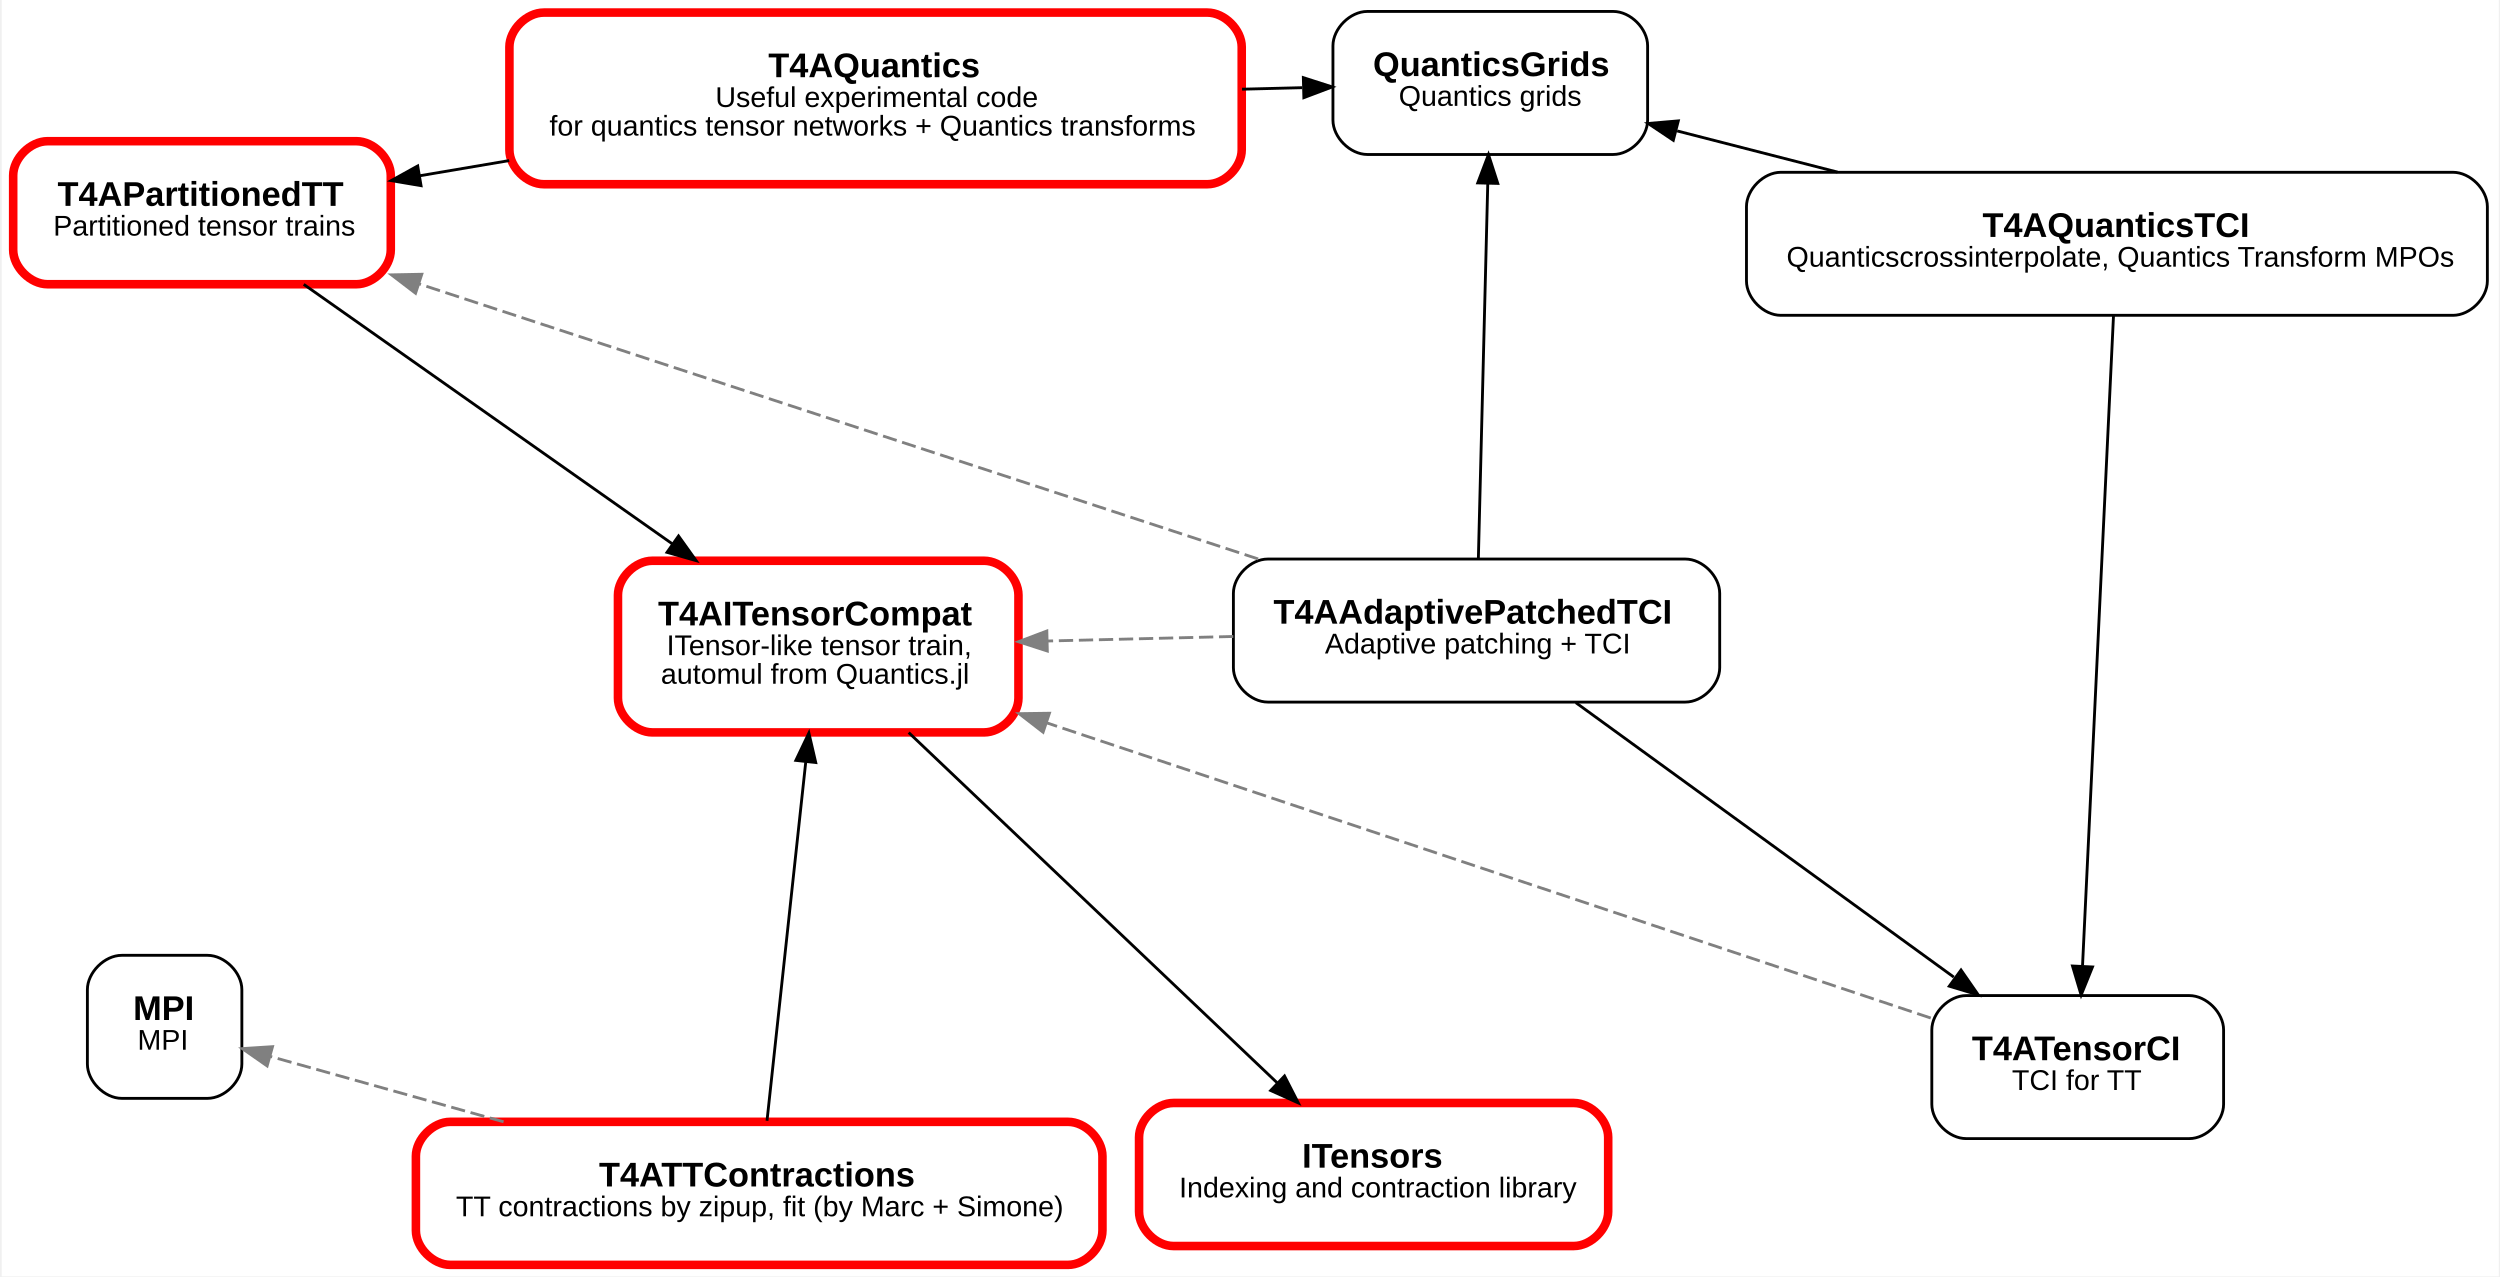
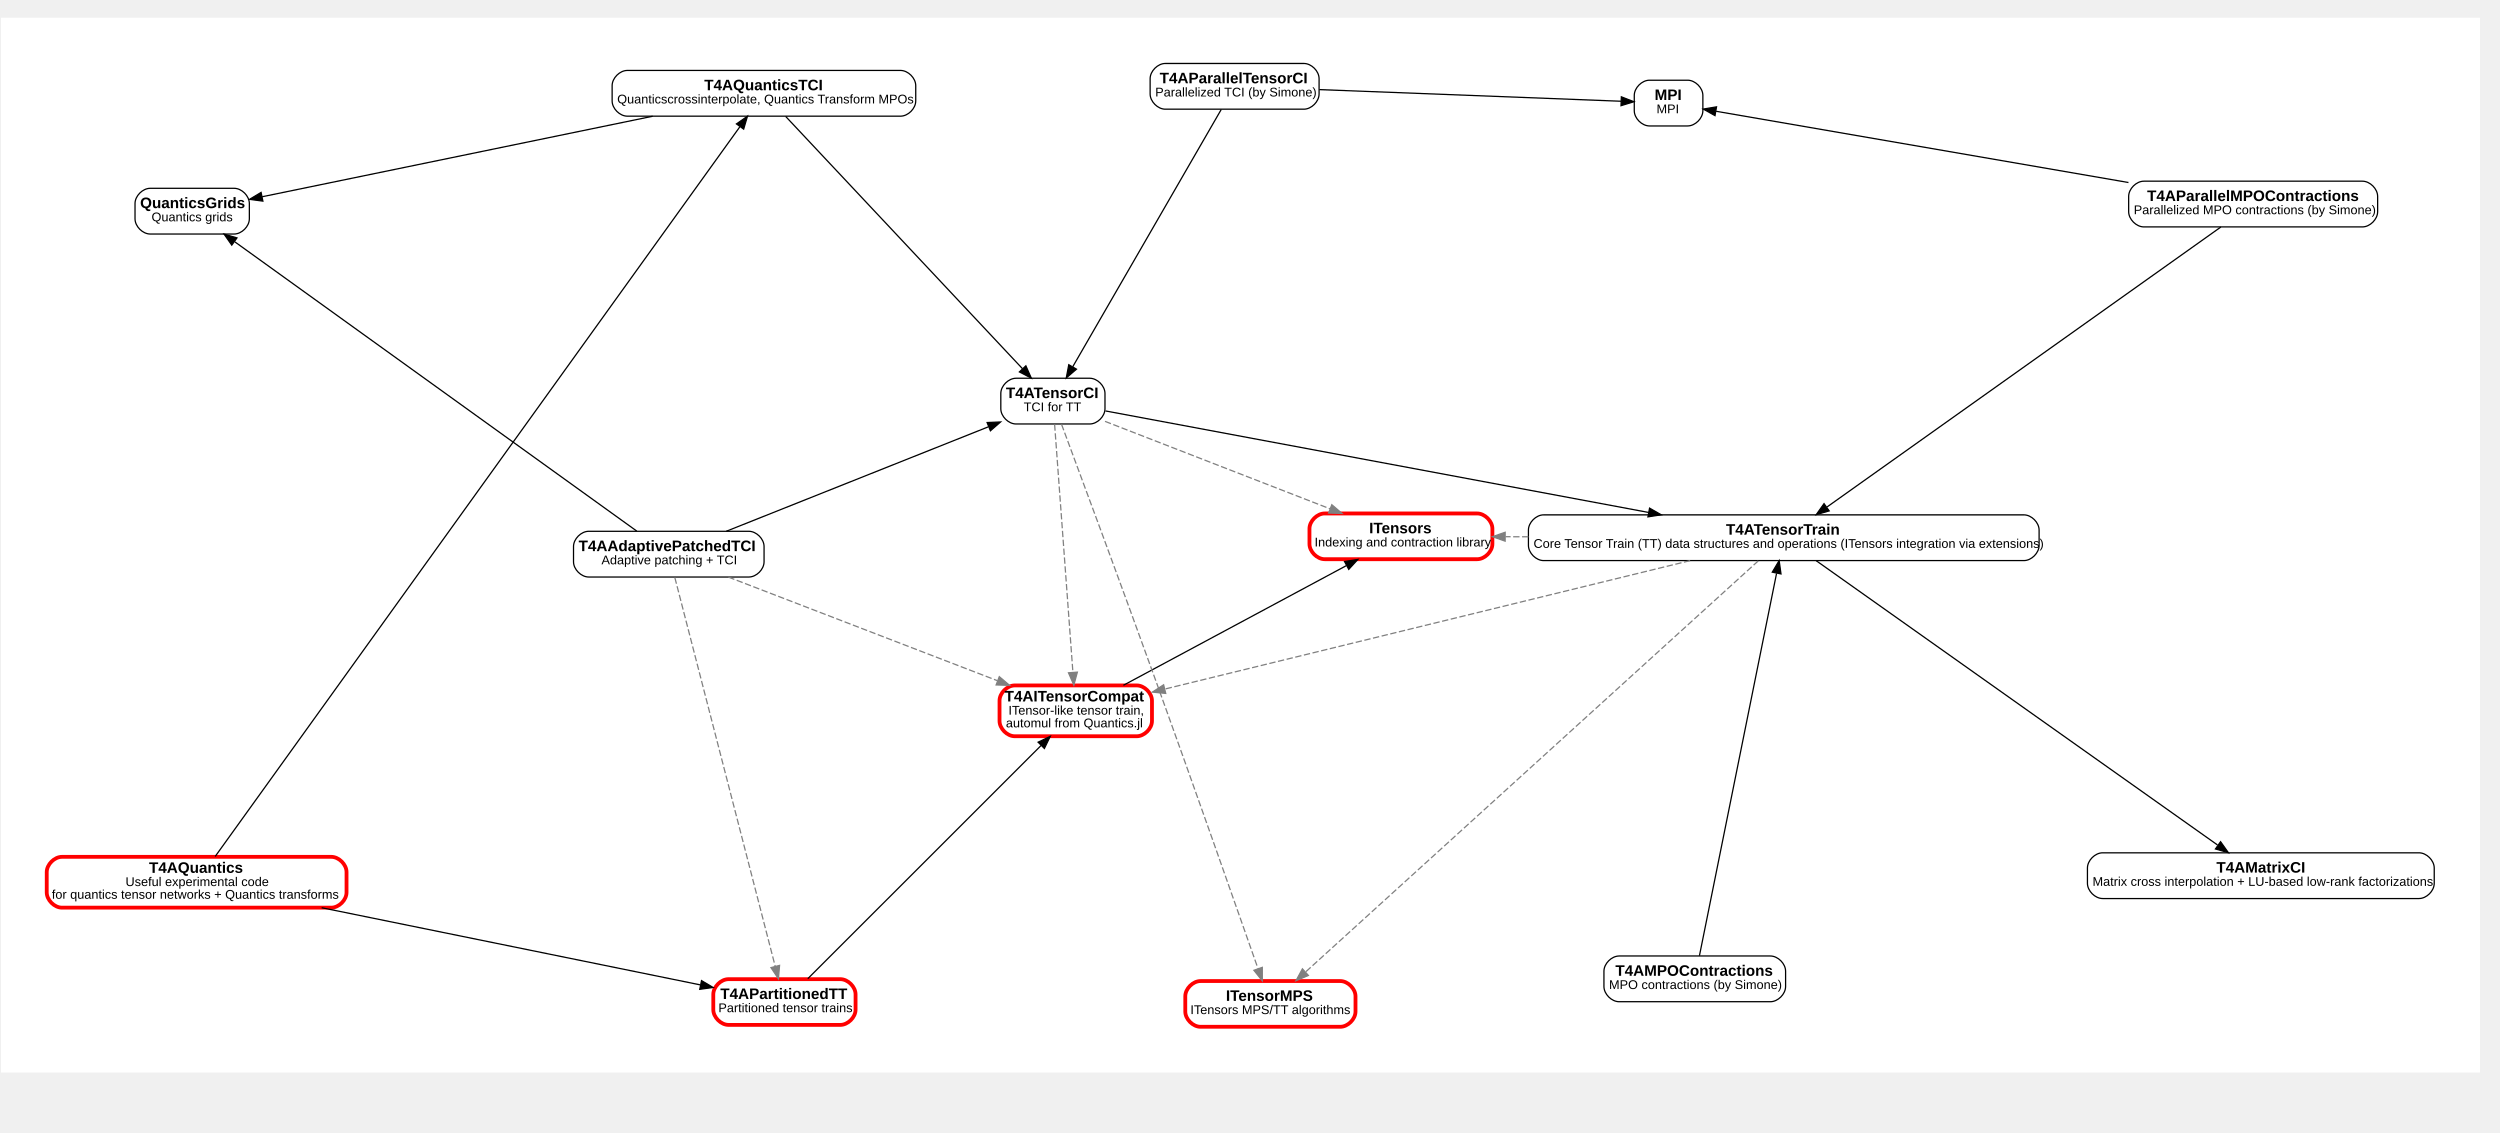
- <svg xmlns="http://www.w3.org/2000/svg" width="576pt" height="294pt" viewBox="0.00 0.00 576.00 294.41">
-   <g id="graph0" class="graph" transform="scale(0.66 0.66) rotate(0) translate(4 442.17)">
-     <polygon fill="white" stroke="transparent" points="-4,4 -4,-442.17 868.92,-442.17 868.92,4 -4,4" />
+ <svg xmlns="http://www.w3.org/2000/svg" width="605pt" height="274pt" viewBox="14.40 14.40 590.40 259.48">
+   <g id="graph0" class="graph" transform="scale(0.3 0.3) rotate(0) translate(84.79 843.11)">
+     <polygon fill="white" stroke="transparent" points="-36,36 -36,-794.33 1915.44,-794.33 1915.44,36 -36,36" />
    <g id="node1" class="node">
-       <path fill="none" stroke="red" stroke-width="3" d="M120,-392.81C120,-392.81 12,-392.81 12,-392.81 6,-392.81 0,-386.81 0,-380.81 0,-380.81 0,-354.81 0,-354.81 0,-348.81 6,-342.81 12,-342.81 12,-342.81 120,-342.81 120,-342.81 126,-342.81 132,-348.81 132,-354.81 132,-354.81 132,-380.81 132,-380.81 132,-386.81 126,-392.81 120,-392.81" />
-       <text text-anchor="start" x="15.5" y="-370.21" font-family="Arial" font-weight="bold" font-size="12.00">T4APartitionedTT</text>
-       <text text-anchor="start" x="14" y="-359.81" font-family="Arial" font-size="10.00">Partitioned tensor trains</text>
+       <path fill="none" stroke="black" d="M1556.39,-402.99C1556.39,-402.99 1178.39,-402.99 1178.39,-402.99 1172.39,-402.99 1166.39,-396.99 1166.39,-390.99 1166.39,-390.99 1166.39,-378.99 1166.39,-378.99 1166.39,-372.99 1172.39,-366.99 1178.39,-366.99 1178.39,-366.99 1556.39,-366.99 1556.39,-366.99 1562.39,-366.99 1568.39,-372.99 1568.39,-378.99 1568.39,-378.99 1568.39,-390.99 1568.39,-390.99 1568.39,-396.99 1562.39,-402.99 1556.39,-402.99" />
+       <text text-anchor="start" x="1321.89" y="-387.39" font-family="Arial" font-weight="bold" font-size="12.00">T4ATensorTrain</text>
+       <text text-anchor="start" x="1170.39" y="-376.99" font-family="Arial" font-size="10.00">Core Tensor Train (TT) data structures and operations (ITensors integration via extensions)</text>
+     </g>
+     <g id="node2" class="node">
+       <path fill="none" stroke="black" d="M1867.44,-136.96C1867.44,-136.96 1618.44,-136.96 1618.44,-136.96 1612.44,-136.96 1606.44,-130.96 1606.44,-124.96 1606.44,-124.96 1606.44,-112.96 1606.44,-112.96 1606.44,-106.96 1612.44,-100.96 1618.44,-100.96 1618.44,-100.96 1867.44,-100.96 1867.44,-100.96 1873.44,-100.96 1879.44,-106.96 1879.44,-112.96 1879.44,-112.96 1879.44,-124.96 1879.44,-124.96 1879.44,-130.96 1873.44,-136.96 1867.44,-136.96" />
+       <text text-anchor="start" x="1707.94" y="-121.36" font-family="Arial" font-weight="bold" font-size="12.00">T4AMatrixCI</text>
+       <text text-anchor="start" x="1610.44" y="-110.96" font-family="Arial" font-size="10.00">Matrix cross interpolation + LU-based low-rank factorizations</text>
+     </g>
+     <g id="edge1" class="edge">
+       <path fill="none" stroke="black" d="M1392.91,-366.91C1458.74,-320.28 1634.37,-195.86 1708.82,-143.13" />
+       <polygon fill="black" stroke="black" points="1711.25,-145.7 1717.39,-137.06 1707.2,-139.98 1711.25,-145.7" />
+     </g>
+     <g id="node5" class="node">
+       <path fill="none" stroke="red" stroke-width="3" d="M1126.02,-404.09C1126.02,-404.09 1006.02,-404.09 1006.02,-404.09 1000.02,-404.09 994.02,-398.09 994.02,-392.09 994.02,-392.09 994.02,-380.09 994.02,-380.09 994.02,-374.09 1000.02,-368.09 1006.02,-368.09 1006.02,-368.09 1126.02,-368.09 1126.02,-368.09 1132.02,-368.09 1138.02,-374.09 1138.02,-380.09 1138.02,-380.09 1138.02,-392.09 1138.02,-392.09 1138.02,-398.09 1132.02,-404.09 1126.02,-404.09" />
+       <text text-anchor="start" x="1041.02" y="-388.49" font-family="Arial" font-weight="bold" font-size="12.00">ITensors</text>
+       <text text-anchor="start" x="998.02" y="-378.09" font-family="Arial" font-size="10.00">Indexing and contraction library</text>
+     </g>
+     <g id="edge2" class="edge">
+       <path fill="none" stroke="gray" stroke-dasharray="5,2" d="M1166.37,-385.72C1160.23,-385.74 1154.21,-385.76 1148.37,-385.79" />
+       <polygon fill="gray" stroke="gray" points="1148.04,-382.29 1138.06,-385.82 1148.07,-389.29 1148.04,-382.29" />
+     </g>
+     <g id="node6" class="node">
+       <path fill="none" stroke="red" stroke-width="3" d="M858.04,-268.72C858.04,-268.72 762.04,-268.72 762.04,-268.72 756.04,-268.72 750.04,-262.72 750.04,-256.72 750.04,-256.72 750.04,-240.72 750.04,-240.72 750.04,-234.72 756.04,-228.72 762.04,-228.72 762.04,-228.72 858.04,-228.72 858.04,-228.72 864.04,-228.72 870.04,-234.72 870.04,-240.72 870.04,-240.72 870.04,-256.72 870.04,-256.72 870.04,-262.72 864.04,-268.72 858.04,-268.72" />
+       <text text-anchor="start" x="754.04" y="-256.12" font-family="Arial" font-weight="bold" font-size="12.00">T4AITensorCompat</text>
+       <text text-anchor="start" x="757.04" y="-245.72" font-family="Arial" font-size="10.00">ITensor-like tensor train,</text>
+       <text text-anchor="start" x="755.04" y="-235.72" font-family="Arial" font-size="10.00"> automul from Quantics.jl</text>
+     </g>
+     <g id="edge3" class="edge">
+       <path fill="none" stroke="gray" stroke-dasharray="5,2" d="M1293.67,-366.96C1185.76,-340.58 986.17,-291.78 880.28,-265.89" />
+       <polygon fill="gray" stroke="gray" points="880.87,-262.43 870.33,-263.46 879.21,-269.23 880.87,-262.43" />
+     </g>
+     <g id="node12" class="node">
+       <path fill="none" stroke="red" stroke-width="3" d="M1018.26,-36C1018.26,-36 908.26,-36 908.26,-36 902.26,-36 896.26,-30 896.26,-24 896.26,-24 896.26,-12 896.26,-12 896.26,-6 902.26,0 908.26,0 908.26,0 1018.26,0 1018.26,0 1024.26,0 1030.26,-6 1030.26,-12 1030.26,-12 1030.26,-24 1030.26,-24 1030.26,-30 1024.26,-36 1018.26,-36" />
+       <text text-anchor="start" x="928.26" y="-20.4" font-family="Arial" font-weight="bold" font-size="12.00">ITensorMPS</text>
+       <text text-anchor="start" x="900.26" y="-10" font-family="Arial" font-size="10.00">ITensors MPS/TT algorithms</text>
+     </g>
+     <g id="edge4" class="edge">
+       <path fill="none" stroke="gray" stroke-dasharray="5,2" d="M1347.35,-366.79C1280.96,-306.51 1068.11,-113.22 991.26,-43.43" />
+       <polygon fill="gray" stroke="gray" points="993.17,-40.44 983.42,-36.31 988.47,-45.62 993.17,-40.44" />
+     </g>
+     <g id="node3" class="node">
+       <path fill="none" stroke="black" d="M1291.71,-745.15C1291.71,-745.15 1261.71,-745.15 1261.71,-745.15 1255.71,-745.15 1249.71,-739.15 1249.71,-733.15 1249.71,-733.15 1249.71,-721.15 1249.71,-721.15 1249.71,-715.15 1255.71,-709.15 1261.71,-709.15 1261.71,-709.15 1291.71,-709.15 1291.71,-709.15 1297.71,-709.15 1303.71,-715.15 1303.71,-721.15 1303.71,-721.15 1303.71,-733.15 1303.71,-733.15 1303.71,-739.15 1297.71,-745.15 1291.71,-745.15" />
+       <text text-anchor="start" x="1265.71" y="-729.55" font-family="Arial" font-weight="bold" font-size="12.00">MPI</text>
+       <text text-anchor="start" x="1267.21" y="-719.15" font-family="Arial" font-size="10.00">MPI</text>
+     </g>
+     <g id="node4" class="node">
+       <path fill="none" stroke="black" d="M552.68,-390.06C552.68,-390.06 426.68,-390.06 426.68,-390.06 420.68,-390.06 414.68,-384.06 414.68,-378.06 414.68,-378.06 414.68,-366.06 414.68,-366.06 414.68,-360.06 420.68,-354.06 426.68,-354.06 426.68,-354.06 552.68,-354.06 552.68,-354.06 558.68,-354.06 564.68,-360.06 564.68,-366.06 564.68,-366.06 564.68,-378.06 564.68,-378.06 564.68,-384.06 558.68,-390.06 552.68,-390.06" />
+       <text text-anchor="start" x="418.68" y="-374.46" font-family="Arial" font-weight="bold" font-size="12.00">T4AAdaptivePatchedTCI</text>
+       <text text-anchor="start" x="436.68" y="-364.06" font-family="Arial" font-size="10.00">Adaptive patching + TCI</text>
+     </g>
+     <g id="edge5" class="edge">
+       <path fill="none" stroke="gray" stroke-dasharray="5,2" d="M536.61,-354C592.62,-332.43 686.44,-296.31 748.3,-272.49" />
+       <polygon fill="gray" stroke="gray" points="749.86,-275.64 757.94,-268.78 747.35,-269.11 749.86,-275.64" />
+     </g>
+     <g id="node8" class="node">
+       <path fill="none" stroke="black" d="M821.05,-510.53C821.05,-510.53 763.05,-510.53 763.05,-510.53 757.05,-510.53 751.05,-504.53 751.05,-498.53 751.05,-498.53 751.05,-486.53 751.05,-486.53 751.05,-480.53 757.05,-474.53 763.05,-474.53 763.05,-474.53 821.05,-474.53 821.05,-474.53 827.05,-474.53 833.05,-480.53 833.05,-486.53 833.05,-486.53 833.05,-498.53 833.05,-498.53 833.05,-504.53 827.05,-510.53 821.05,-510.53" />
+       <text text-anchor="start" x="755.05" y="-494.93" font-family="Arial" font-weight="bold" font-size="12.00">T4ATensorCI</text>
+       <text text-anchor="start" x="769.05" y="-484.53" font-family="Arial" font-size="10.00">TCI for TT</text>
+     </g>
+     <g id="edge6" class="edge">
+       <path fill="none" stroke="black" d="M534.95,-390.1C590.24,-412.13 683.5,-449.29 741.21,-472.28" />
+       <polygon fill="black" stroke="black" points="740.26,-475.67 750.85,-476.12 742.86,-469.17 740.26,-475.67" />
+     </g>
+     <g id="node9" class="node">
+       <path fill="none" stroke="black" d="M147.5,-660.06C147.5,-660.06 81.5,-660.06 81.5,-660.06 75.5,-660.06 69.5,-654.06 69.5,-648.06 69.5,-648.06 69.5,-636.06 69.5,-636.06 69.5,-630.06 75.5,-624.06 81.5,-624.06 81.5,-624.06 147.5,-624.06 147.5,-624.06 153.5,-624.06 159.5,-630.06 159.5,-636.06 159.5,-636.06 159.5,-648.06 159.5,-648.06 159.5,-654.06 153.5,-660.06 147.5,-660.06" />
+       <text text-anchor="start" x="73.5" y="-644.46" font-family="Arial" font-weight="bold" font-size="12.00">QuanticsGrids</text>
+       <text text-anchor="start" x="82.5" y="-634.06" font-family="Arial" font-size="10.00">Quantics grids</text>
+     </g>
+     <g id="edge7" class="edge">
+       <path fill="none" stroke="black" d="M464.48,-390.2C398.81,-437.46 222.34,-564.46 148.12,-617.87" />
+       <polygon fill="black" stroke="black" points="145.66,-615.32 139.59,-624.01 149.75,-621.01 145.66,-615.32" />
+     </g>
+     <g id="node13" class="node">
+       <path fill="none" stroke="red" stroke-width="3" d="M624.71,-37.49C624.71,-37.49 536.71,-37.49 536.71,-37.49 530.71,-37.49 524.71,-31.49 524.71,-25.49 524.71,-25.49 524.71,-13.49 524.71,-13.49 524.71,-7.49 530.71,-1.49 536.71,-1.49 536.71,-1.49 624.71,-1.49 624.71,-1.49 630.71,-1.49 636.71,-7.49 636.71,-13.49 636.71,-13.49 636.71,-25.49 636.71,-25.49 636.71,-31.49 630.71,-37.49 624.71,-37.49" />
+       <text text-anchor="start" x="530.21" y="-21.89" font-family="Arial" font-weight="bold" font-size="12.00">T4APartitionedTT</text>
+       <text text-anchor="start" x="528.71" y="-11.49" font-family="Arial" font-size="10.00">Partitioned tensor trains</text>
+     </g>
+     <g id="edge8" class="edge">
+       <path fill="none" stroke="gray" stroke-dasharray="5,2" d="M494.45,-353.61C509.41,-295.65 555.51,-117.08 573.46,-47.58" />
+       <polygon fill="gray" stroke="gray" points="576.88,-48.33 575.99,-37.77 570.1,-46.58 576.88,-48.33" />
+     </g>
+     <g id="edge9" class="edge">
+       <path fill="none" stroke="black" d="M847.54,-268.84C894.24,-293.9 973.86,-336.63 1023,-363" />
+       <polygon fill="black" stroke="black" points="1021.64,-366.24 1032.1,-367.89 1024.95,-360.07 1021.64,-366.24" />
+     </g>
+     <g id="node7" class="node">
+       <path fill="none" stroke="black" d="M672.08,-752.84C672.08,-752.84 457.08,-752.84 457.08,-752.84 451.08,-752.84 445.08,-746.84 445.08,-740.84 445.08,-740.84 445.08,-728.84 445.08,-728.84 445.08,-722.84 451.08,-716.84 457.08,-716.84 457.08,-716.84 672.08,-716.84 672.08,-716.84 678.08,-716.84 684.08,-722.84 684.08,-728.84 684.08,-728.84 684.08,-740.84 684.08,-740.84 684.08,-746.84 678.08,-752.84 672.08,-752.84" />
+       <text text-anchor="start" x="517.58" y="-737.24" font-family="Arial" font-weight="bold" font-size="12.00">T4AQuanticsTCI</text>
+       <text text-anchor="start" x="449.08" y="-726.84" font-family="Arial" font-size="10.00">Quanticscrossinterpolate, Quantics Transform MPOs</text>
+     </g>
+     <g id="edge10" class="edge">
+       <path fill="none" stroke="black" d="M581.68,-716.63C621.79,-673.9 722.03,-567.12 768.15,-518" />
+       <polygon fill="black" stroke="black" points="770.77,-520.31 775.06,-510.63 765.67,-515.52 770.77,-520.31" />
+     </g>
+     <g id="edge11" class="edge">
+       <path fill="none" stroke="black" d="M477,-716.79C385.96,-698.02 246.26,-669.22 169.59,-653.42" />
+       <polygon fill="black" stroke="black" points="170.15,-649.96 159.65,-651.37 168.74,-656.82 170.15,-649.96" />
+     </g>
+     <g id="edge12" class="edge">
+       <path fill="none" stroke="black" d="M833.43,-484.8C922.01,-468.24 1132.38,-428.92 1261.05,-404.87" />
+       <polygon fill="black" stroke="black" points="1261.75,-408.3 1270.93,-403.02 1260.46,-401.42 1261.75,-408.3" />
+     </g>
+     <g id="edge13" class="edge">
+       <path fill="none" stroke="gray" stroke-dasharray="5,2" d="M833.07,-476.6C880.14,-458.31 957.61,-428.21 1010.16,-407.79" />
+       <polygon fill="gray" stroke="gray" points="1011.62,-410.98 1019.67,-404.09 1009.09,-404.45 1011.62,-410.98" />
+     </g>
+     <g id="edge14" class="edge">
+       <path fill="none" stroke="gray" stroke-dasharray="5,2" d="M793.4,-474.21C796.48,-432.54 804.02,-330.35 807.8,-279.08" />
+       <polygon fill="gray" stroke="gray" points="811.31,-279.19 808.55,-268.96 804.32,-278.67 811.31,-279.19" />
+     </g>
+     <g id="edge15" class="edge">
+       <path fill="none" stroke="gray" stroke-dasharray="5,2" d="M798.86,-474.26C812.91,-436.51 846.07,-347.15 873.24,-271.92 902.87,-189.92 937.07,-92.71 953.48,-45.92" />
+       <polygon fill="gray" stroke="gray" points="956.89,-46.79 956.89,-36.19 950.28,-44.47 956.89,-46.79" />
    </g>
    <g id="node10" class="node">
-       <path fill="none" stroke="red" stroke-width="3" d="M339.42,-246.14C339.42,-246.14 223.42,-246.14 223.42,-246.14 217.42,-246.14 211.42,-240.14 211.42,-234.14 211.42,-234.14 211.42,-198.14 211.42,-198.14 211.42,-192.14 217.42,-186.14 223.42,-186.14 223.42,-186.14 339.42,-186.14 339.42,-186.14 345.42,-186.14 351.42,-192.14 351.42,-198.14 351.42,-198.14 351.42,-234.14 351.42,-234.14 351.42,-240.14 345.42,-246.14 339.42,-246.14" />
-       <text text-anchor="start" x="225.42" y="-223.54" font-family="Arial" font-weight="bold" font-size="12.00">T4AITensorCompat</text>
-       <text text-anchor="start" x="228.42" y="-213.14" font-family="Arial" font-size="10.00">ITensor-like tensor train,</text>
-       <text text-anchor="start" x="226.42" y="-203.14" font-family="Arial" font-size="10.00"> automul from Quantics.jl</text>
+       <path fill="none" stroke="red" stroke-width="3" d="M224,-133.78C224,-133.78 12,-133.78 12,-133.78 6,-133.78 0,-127.78 0,-121.78 0,-121.78 0,-105.78 0,-105.78 0,-99.78 6,-93.78 12,-93.78 12,-93.78 224,-93.78 224,-93.78 230,-93.78 236,-99.78 236,-105.78 236,-105.78 236,-121.78 236,-121.78 236,-127.78 230,-133.78 224,-133.78" />
+       <text text-anchor="start" x="80.5" y="-121.18" font-family="Arial" font-weight="bold" font-size="12.00">T4AQuantics</text>
+       <text text-anchor="start" x="62" y="-110.78" font-family="Arial" font-size="10.00">Useful experimental code</text>
+       <text text-anchor="start" x="4" y="-100.78" font-family="Arial" font-size="10.00"> for quantics tensor networks + Quantics transforms</text>
    </g>
-     <g id="edge1" class="edge">
-       <path fill="none" stroke="black" d="M101.57,-342.76C136.72,-318.02 190.82,-279.93 230.51,-251.98" />
-       <polygon fill="black" stroke="black" points="232.59,-254.8 238.75,-246.18 228.56,-249.08 232.59,-254.8" />
+     <g id="edge16" class="edge">
+       <path fill="none" stroke="black" d="M132.6,-134.09C198.85,-226.21 471.04,-604.76 545.61,-708.46" />
+       <polygon fill="black" stroke="black" points="542.94,-710.74 551.62,-716.82 548.62,-706.65 542.94,-710.74" />
    </g>
-     <g id="node2" class="node">
-       <path fill="none" stroke="black" d="M760.71,-94.14C760.71,-94.14 682.71,-94.14 682.71,-94.14 676.71,-94.14 670.71,-88.14 670.71,-82.14 670.71,-82.14 670.71,-56.14 670.71,-56.14 670.71,-50.14 676.71,-44.14 682.71,-44.14 682.71,-44.14 760.71,-44.14 760.71,-44.14 766.71,-44.14 772.71,-50.14 772.71,-56.14 772.71,-56.14 772.71,-82.14 772.71,-82.14 772.71,-88.14 766.71,-94.14 760.71,-94.14" />
-       <text text-anchor="start" x="684.71" y="-71.54" font-family="Arial" font-weight="bold" font-size="12.00">T4ATensorCI</text>
-       <text text-anchor="start" x="698.71" y="-61.14" font-family="Arial" font-size="10.00">TCI for TT</text>
+     <g id="edge17" class="edge">
+       <path fill="none" stroke="black" d="M216.41,-93.73C306.18,-75.43 436.37,-48.9 514.37,-33.01" />
+       <polygon fill="black" stroke="black" points="515.45,-36.36 524.55,-30.94 514.06,-29.5 515.45,-36.36" />
    </g>
-     <g id="edge2" class="edge">
-       <path fill="none" stroke="gray" stroke-dasharray="5,2" d="M670.34,-86.29C594.29,-111.68 451.06,-159.5 361.25,-189.49" />
-       <polygon fill="gray" stroke="gray" points="360.03,-186.2 351.65,-192.69 362.25,-192.84 360.03,-186.2" />
+     <g id="node11" class="node">
+       <path fill="none" stroke="black" d="M1356.83,-55.73C1356.83,-55.73 1237.83,-55.73 1237.83,-55.73 1231.83,-55.73 1225.83,-49.73 1225.83,-43.73 1225.83,-43.73 1225.83,-31.73 1225.83,-31.73 1225.83,-25.73 1231.83,-19.73 1237.83,-19.73 1237.83,-19.73 1356.83,-19.73 1356.83,-19.73 1362.83,-19.73 1368.83,-25.73 1368.83,-31.73 1368.83,-31.73 1368.83,-43.73 1368.83,-43.73 1368.83,-49.73 1362.83,-55.73 1356.83,-55.73" />
+       <text text-anchor="start" x="1234.83" y="-40.13" font-family="Arial" font-weight="bold" font-size="12.00">T4AMPOContractions</text>
+       <text text-anchor="start" x="1229.83" y="-29.73" font-family="Arial" font-size="10.00">MPO contractions (by Simone)</text>
    </g>
-     <g id="node3" class="node">
-       <path fill="none" stroke="black" d="M67.94,-108.21C67.94,-108.21 37.94,-108.21 37.94,-108.21 31.94,-108.21 25.94,-102.21 25.94,-96.21 25.94,-96.21 25.94,-70.21 25.94,-70.21 25.94,-64.21 31.94,-58.21 37.94,-58.21 37.94,-58.21 67.94,-58.21 67.94,-58.21 73.94,-58.21 79.94,-64.21 79.94,-70.21 79.94,-70.21 79.94,-96.21 79.94,-96.21 79.94,-102.21 73.94,-108.21 67.94,-108.21" />
-       <text text-anchor="start" x="41.94" y="-85.61" font-family="Arial" font-weight="bold" font-size="12.00">MPI</text>
-       <text text-anchor="start" x="43.44" y="-75.21" font-family="Arial" font-size="10.00">MPI</text>
+     <g id="edge18" class="edge">
+       <path fill="none" stroke="black" d="M1301,-55.91C1312.49,-112.87 1347.85,-288.15 1361.72,-356.9" />
+       <polygon fill="black" stroke="black" points="1358.35,-357.88 1363.76,-366.99 1365.21,-356.49 1358.35,-357.88" />
    </g>
-     <g id="node4" class="node">
-       <path fill="none" stroke="red" stroke-width="3" d="M417.47,-437.77C417.47,-437.77 185.47,-437.77 185.47,-437.77 179.47,-437.77 173.47,-431.77 173.47,-425.77 173.47,-425.77 173.47,-389.77 173.47,-389.77 173.47,-383.77 179.47,-377.77 185.47,-377.77 185.47,-377.77 417.47,-377.77 417.47,-377.77 423.47,-377.77 429.47,-383.77 429.47,-389.77 429.47,-389.77 429.47,-425.77 429.47,-425.77 429.47,-431.77 423.47,-437.77 417.47,-437.77" />
-       <text text-anchor="start" x="263.97" y="-415.17" font-family="Arial" font-weight="bold" font-size="12.00">T4AQuantics</text>
-       <text text-anchor="start" x="245.47" y="-404.77" font-family="Arial" font-size="10.00">Useful experimental code</text>
-       <text text-anchor="start" x="187.47" y="-394.77" font-family="Arial" font-size="10.00"> for quantics tensor networks + Quantics transforms</text>
+     <g id="edge19" class="edge">
+       <path fill="none" stroke="black" d="M599.09,-37.86C639.34,-78.1 735.48,-174.19 782.79,-221.48" />
+       <polygon fill="black" stroke="black" points="780.4,-224.04 789.95,-228.63 785.35,-219.09 780.4,-224.04" />
    </g>
-     <g id="edge3" class="edge">
-       <path fill="none" stroke="black" d="M173.4,-386.04C162.72,-384.22 152.16,-382.43 142.06,-380.72" />
-       <polygon fill="black" stroke="black" points="142.58,-377.26 132.14,-379.03 141.41,-384.16 142.58,-377.26" />
+     <g id="node14" class="node">
+       <path fill="none" stroke="black" d="M1822.89,-665.66C1822.89,-665.66 1650.89,-665.66 1650.89,-665.66 1644.89,-665.66 1638.89,-659.66 1638.89,-653.66 1638.89,-653.66 1638.89,-641.66 1638.89,-641.66 1638.89,-635.66 1644.89,-629.66 1650.89,-629.66 1650.89,-629.66 1822.89,-629.66 1822.89,-629.66 1828.89,-629.66 1834.89,-635.66 1834.89,-641.66 1834.89,-641.66 1834.89,-653.66 1834.89,-653.66 1834.89,-659.66 1828.89,-665.66 1822.89,-665.66" />
+       <text text-anchor="start" x="1653.39" y="-650.06" font-family="Arial" font-weight="bold" font-size="12.00">T4AParallelMPOContractions</text>
+       <text text-anchor="start" x="1642.89" y="-639.66" font-family="Arial" font-size="10.00">Parallelized MPO contractions (by Simone)</text>
    </g>
-     <g id="node7" class="node">
-       <path fill="none" stroke="black" d="M559.36,-438.17C559.36,-438.17 473.36,-438.17 473.36,-438.17 467.36,-438.17 461.36,-432.17 461.36,-426.17 461.36,-426.17 461.36,-400.17 461.36,-400.17 461.36,-394.17 467.36,-388.17 473.36,-388.17 473.36,-388.17 559.36,-388.17 559.36,-388.17 565.36,-388.17 571.36,-394.17 571.36,-400.17 571.36,-400.17 571.36,-426.17 571.36,-426.17 571.36,-432.17 565.36,-438.17 559.36,-438.17" />
-       <text text-anchor="start" x="475.36" y="-415.57" font-family="Arial" font-weight="bold" font-size="12.00">QuanticsGrids</text>
-       <text text-anchor="start" x="484.36" y="-405.17" font-family="Arial" font-size="10.00">Quantics grids</text>
+     <g id="edge20" class="edge">
+       <path fill="none" stroke="black" d="M1711.49,-629.6C1646.62,-583.49 1474.81,-461.35 1401.41,-409.18" />
+       <polygon fill="black" stroke="black" points="1403.14,-406.11 1392.96,-403.17 1399.09,-411.82 1403.14,-406.11" />
    </g>
-     <g id="edge4" class="edge">
-       <path fill="none" stroke="black" d="M429.58,-410.99C436.77,-411.17 443.84,-411.35 450.64,-411.52" />
-       <polygon fill="black" stroke="black" points="451.01,-415.03 461.1,-411.78 451.19,-408.03 451.01,-415.03" />
+     <g id="edge21" class="edge">
+       <path fill="none" stroke="black" d="M1638.73,-664.61C1537.3,-682.13 1384.2,-708.58 1314.12,-720.69" />
+       <polygon fill="black" stroke="black" points="1313.26,-717.28 1304.01,-722.43 1314.46,-724.18 1313.26,-717.28" />
    </g>
-     <g id="node5" class="node">
-       <path fill="none" stroke="black" d="M584.56,-246.74C584.56,-246.74 438.56,-246.74 438.56,-246.74 432.56,-246.74 426.56,-240.74 426.56,-234.74 426.56,-234.74 426.56,-208.74 426.56,-208.74 426.56,-202.74 432.56,-196.74 438.56,-196.74 438.56,-196.74 584.56,-196.74 584.56,-196.74 590.56,-196.74 596.56,-202.74 596.56,-208.74 596.56,-208.74 596.56,-234.74 596.56,-234.74 596.56,-240.74 590.56,-246.74 584.56,-246.74" />
-       <text text-anchor="start" x="440.56" y="-224.14" font-family="Arial" font-weight="bold" font-size="12.00">T4AAdaptivePatchedTCI</text>
-       <text text-anchor="start" x="458.56" y="-213.74" font-family="Arial" font-size="10.00">Adaptive patching + TCI</text>
+     <g id="node15" class="node">
+       <path fill="none" stroke="black" d="M989.59,-758.33C989.59,-758.33 880.59,-758.33 880.59,-758.33 874.59,-758.33 868.59,-752.33 868.59,-746.33 868.59,-746.33 868.59,-734.33 868.59,-734.33 868.59,-728.33 874.59,-722.33 880.59,-722.33 880.59,-722.33 989.59,-722.33 989.59,-722.33 995.59,-722.33 1001.59,-728.33 1001.59,-734.33 1001.59,-734.33 1001.59,-746.33 1001.59,-746.33 1001.59,-752.33 995.59,-758.33 989.59,-758.33" />
+       <text text-anchor="start" x="876.09" y="-742.73" font-family="Arial" font-weight="bold" font-size="12.00">T4AParallelTensorCI</text>
+       <text text-anchor="start" x="872.59" y="-732.33" font-family="Arial" font-size="10.00">Parallelized TCI (by Simone)</text>
    </g>
-     <g id="edge5" class="edge">
-       <path fill="none" stroke="gray" stroke-dasharray="5,2" d="M435.22,-246.77C353.25,-273.64 223.81,-316.07 141.98,-342.9" />
-       <polygon fill="gray" stroke="gray" points="140.66,-339.65 132.24,-346.09 142.84,-346.3 140.66,-339.65" />
+     <g id="edge22" class="edge">
+       <path fill="none" stroke="black" d="M1001.77,-737.75C1072.7,-735.02 1182.36,-730.79 1239.39,-728.59" />
+       <polygon fill="black" stroke="black" points="1239.54,-732.08 1249.4,-728.2 1239.27,-725.09 1239.54,-732.08" />
    </g>
-     <g id="edge6" class="edge">
-       <path fill="none" stroke="black" d="M546.26,-196.54C582.46,-170.25 639.29,-128.99 678.4,-100.59" />
-       <polygon fill="black" stroke="black" points="680.92,-103.08 686.96,-94.37 676.81,-97.42 680.92,-103.08" />
-     </g>
-     <g id="edge7" class="edge">
-       <path fill="none" stroke="black" d="M512.19,-246.76C513.03,-280.3 514.52,-339.99 515.48,-378.02" />
-       <polygon fill="black" stroke="black" points="511.98,-378.23 515.73,-388.14 518.98,-378.05 511.98,-378.23" />
-     </g>
-     <g id="edge8" class="edge">
-       <path fill="none" stroke="gray" stroke-dasharray="5,2" d="M426.52,-219.67C405.28,-219.15 382.58,-218.6 361.58,-218.09" />
-       <polygon fill="gray" stroke="gray" points="361.51,-214.59 351.43,-217.84 361.34,-221.59 361.51,-214.59" />
-     </g>
-     <g id="node6" class="node">
-       <path fill="none" stroke="red" stroke-width="3" d="M368.78,-50C368.78,-50 152.78,-50 152.78,-50 146.78,-50 140.78,-44 140.78,-38 140.78,-38 140.78,-12 140.78,-12 140.78,-6 146.78,0 152.78,0 152.78,0 368.78,0 368.78,0 374.78,0 380.78,-6 380.78,-12 380.78,-12 380.78,-38 380.78,-38 380.78,-44 374.78,-50 368.78,-50" />
-       <text text-anchor="start" x="204.78" y="-27.4" font-family="Arial" font-weight="bold" font-size="12.00">T4ATTContractions</text>
-       <text text-anchor="start" x="154.78" y="-17" font-family="Arial" font-size="10.00">TT contractions by zipup, fit (by Marc + Simone)</text>
-     </g>
-     <g id="edge9" class="edge">
-       <path fill="none" stroke="gray" stroke-dasharray="5,2" d="M171.43,-50.02C142.81,-58.04 112.68,-66.48 89.97,-72.84" />
-       <polygon fill="gray" stroke="gray" points="88.77,-69.54 80.08,-75.6 90.66,-76.28 88.77,-69.54" />
-     </g>
-     <g id="edge10" class="edge">
-       <path fill="none" stroke="black" d="M263.52,-50.38C266.98,-82.41 272.97,-137.86 277.06,-175.74" />
-       <polygon fill="black" stroke="black" points="273.6,-176.36 278.16,-185.92 280.56,-175.6 273.6,-176.36" />
-     </g>
-     <g id="node8" class="node">
-       <path fill="none" stroke="black" d="M852.92,-381.94C852.92,-381.94 617.92,-381.94 617.92,-381.94 611.92,-381.94 605.92,-375.94 605.92,-369.94 605.92,-369.94 605.92,-343.94 605.92,-343.94 605.92,-337.94 611.92,-331.94 617.92,-331.94 617.92,-331.94 852.92,-331.94 852.92,-331.94 858.92,-331.94 864.92,-337.94 864.92,-343.94 864.92,-343.94 864.92,-369.94 864.92,-369.94 864.92,-375.94 858.92,-381.94 852.92,-381.94" />
-       <text text-anchor="start" x="688.42" y="-359.34" font-family="Arial" font-weight="bold" font-size="12.00">T4AQuanticsTCI</text>
-       <text text-anchor="start" x="619.92" y="-348.94" font-family="Arial" font-size="10.00">Quanticscrossinterpolate, Quantics Transform MPOs</text>
-     </g>
-     <g id="edge11" class="edge">
-       <path fill="none" stroke="black" d="M734.23,-331.9C731.79,-280.66 726.22,-163.7 723.4,-104.64" />
-       <polygon fill="black" stroke="black" points="726.88,-104.14 722.91,-94.32 719.89,-104.48 726.88,-104.14" />
-     </g>
-     <g id="edge12" class="edge">
-       <path fill="none" stroke="black" d="M637.74,-382.01C618.76,-386.88 599.3,-391.88 581.68,-396.4" />
-       <polygon fill="black" stroke="black" points="580.34,-393.13 571.53,-399.01 582.09,-399.91 580.34,-393.13" />
-     </g>
-     <g id="node9" class="node">
-       <path fill="none" stroke="red" stroke-width="3" d="M545.58,-56.59C545.58,-56.59 405.58,-56.59 405.58,-56.59 399.58,-56.59 393.58,-50.59 393.58,-44.59 393.58,-44.59 393.58,-18.59 393.58,-18.59 393.58,-12.59 399.58,-6.59 405.58,-6.59 405.58,-6.59 545.58,-6.59 545.58,-6.59 551.58,-6.59 557.58,-12.59 557.58,-18.59 557.58,-18.59 557.58,-44.59 557.58,-44.59 557.58,-50.59 551.58,-56.59 545.58,-56.59" />
-       <text text-anchor="start" x="450.58" y="-33.99" font-family="Arial" font-weight="bold" font-size="12.00">ITensors</text>
-       <text text-anchor="start" x="407.58" y="-23.59" font-family="Arial" font-size="10.00">Indexing and contraction library</text>
-     </g>
-     <g id="edge13" class="edge">
-       <path fill="none" stroke="black" d="M313.05,-186.08C348.46,-152.42 405.62,-98.08 441.86,-63.64" />
-       <polygon fill="black" stroke="black" points="444.43,-66.03 449.26,-56.6 439.6,-60.95 444.43,-66.03" />
+     <g id="edge23" class="edge">
+       <path fill="none" stroke="black" d="M924.57,-722.11C899.67,-678.97 837,-570.4 807.66,-519.57" />
+       <polygon fill="black" stroke="black" points="810.61,-517.69 802.58,-510.78 804.55,-521.19 810.61,-517.69" />
    </g>
  </g>
</svg>
